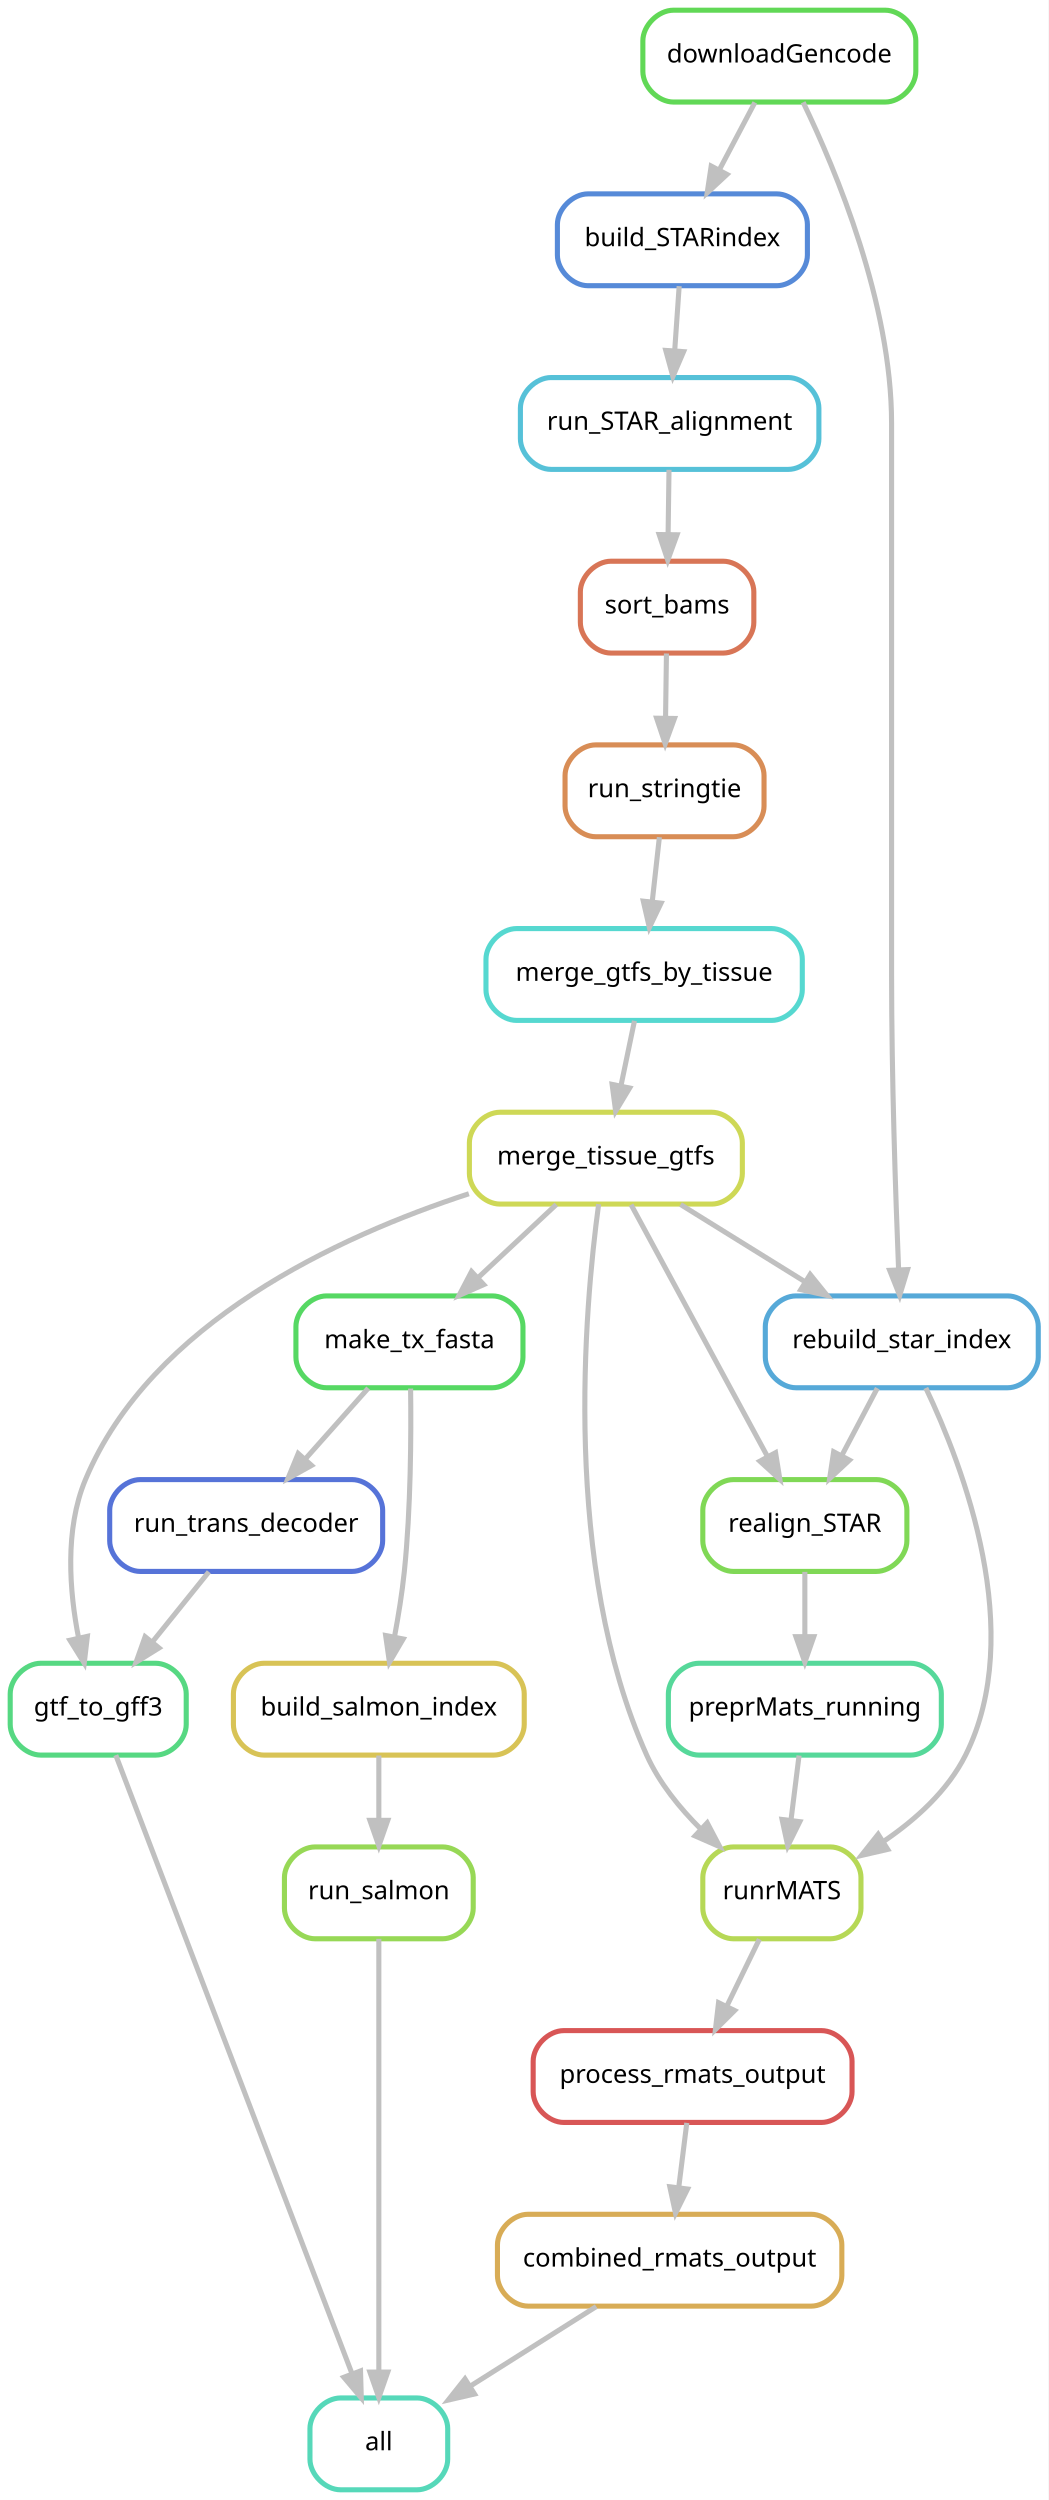
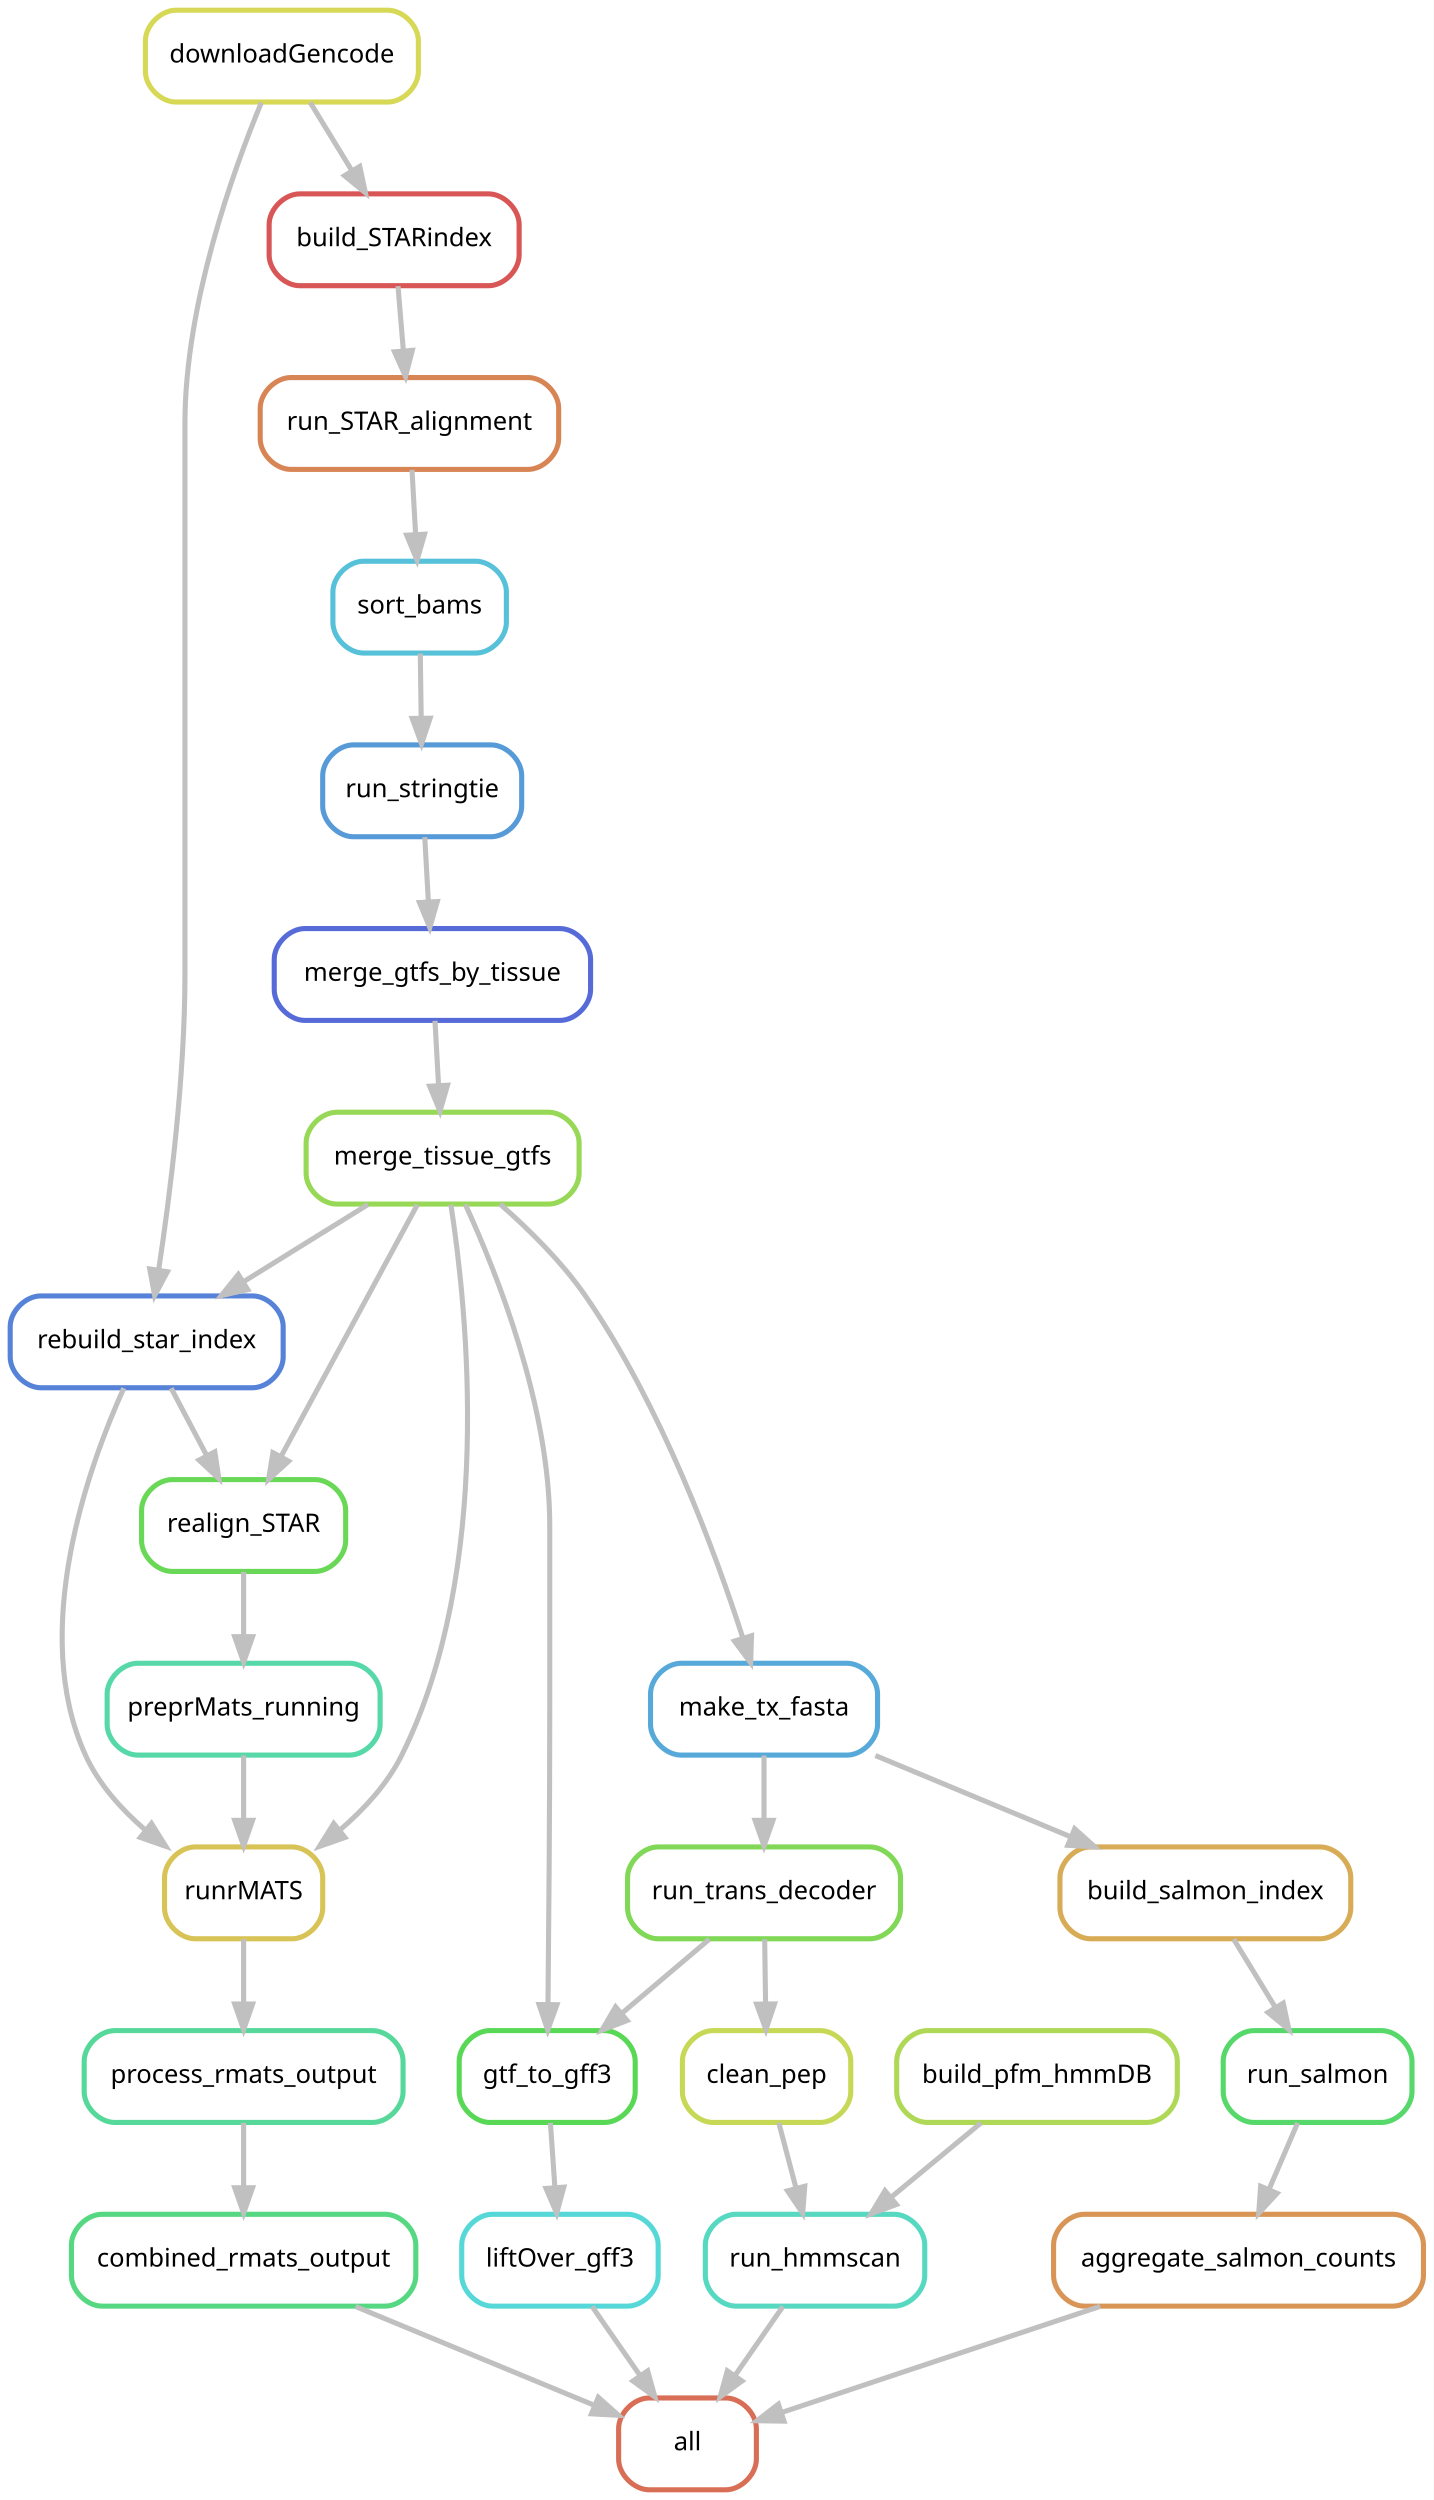
- <svg xmlns="http://www.w3.org/2000/svg" width="411pt" height="980pt" viewBox="0.00 0.00 411.00 980.00">
+ <svg xmlns="http://www.w3.org/2000/svg" width="562pt" height="980pt" viewBox="0.00 0.00 562.00 980.00">
  <g id="graph0" class="graph" transform="scale(1 1) rotate(0) translate(4 976)">
-     <polygon fill="#ffffff" stroke="transparent" points="-4,4 -4,-976 407,-976 407,4 -4,4" />
+     <polygon fill="#ffffff" stroke="transparent" points="-4,4 -4,-976 558,-976 558,4 -4,4" />
    <g id="node1" class="node">
-       <path fill="none" stroke="#56d8b9" stroke-width="2" d="M159.5,-36C159.5,-36 129.5,-36 129.5,-36 123.5,-36 117.5,-30 117.5,-24 117.5,-24 117.5,-12 117.5,-12 117.5,-6 123.5,0 129.5,0 129.5,0 159.5,0 159.5,0 165.5,0 171.5,-6 171.5,-12 171.5,-12 171.5,-24 171.5,-24 171.5,-30 165.5,-36 159.5,-36" />
-       <text text-anchor="middle" x="144.5" y="-15.5" font-family="sans" font-size="10.00" fill="#000000">all</text>
+       <path fill="none" stroke="#d86e56" stroke-width="2" d="M280.5,-36C280.5,-36 250.5,-36 250.5,-36 244.5,-36 238.5,-30 238.5,-24 238.5,-24 238.5,-12 238.5,-12 238.5,-6 244.5,0 250.5,0 250.5,0 280.5,0 280.5,0 286.5,0 292.5,-6 292.5,-12 292.5,-12 292.5,-24 292.5,-24 292.5,-30 286.5,-36 280.5,-36" />
+       <text text-anchor="middle" x="265.5" y="-15.5" font-family="sans" font-size="10.00" fill="#000000">all</text>
    </g>
    <g id="node2" class="node">
-       <path fill="none" stroke="#97d856" stroke-width="2" d="M169.5,-252C169.5,-252 119.5,-252 119.5,-252 113.5,-252 107.5,-246 107.5,-240 107.5,-240 107.5,-228 107.5,-228 107.5,-222 113.5,-216 119.5,-216 119.5,-216 169.5,-216 169.5,-216 175.5,-216 181.5,-222 181.5,-228 181.5,-228 181.5,-240 181.5,-240 181.5,-246 175.5,-252 169.5,-252" />
-       <text text-anchor="middle" x="144.5" y="-231.5" font-family="sans" font-size="10.00" fill="#000000">run_salmon</text>
+       <path fill="none" stroke="#d89556" stroke-width="2" d="M542,-108C542,-108 421,-108 421,-108 415,-108 409,-102 409,-96 409,-96 409,-84 409,-84 409,-78 415,-72 421,-72 421,-72 542,-72 542,-72 548,-72 554,-78 554,-84 554,-84 554,-96 554,-96 554,-102 548,-108 542,-108" />
+       <text text-anchor="middle" x="481.5" y="-87.5" font-family="sans" font-size="10.00" fill="#000000">aggregate_salmon_counts</text>
    </g>
    <g id="edge1" class="edge">
-       <path fill="none" stroke="#c0c0c0" stroke-width="2" d="M144.5,-215.956C144.5,-178.394 144.5,-91.554 144.5,-46.41" />
-       <polygon fill="#c0c0c0" stroke="#c0c0c0" stroke-width="2" points="148,-46.145 144.5,-36.145 141,-46.145 148,-46.145" />
+       <path fill="none" stroke="#c0c0c0" stroke-width="2" d="M427.273,-71.924C388.26,-58.92 336.679,-41.726 302.36,-30.287" />
+       <polygon fill="#c0c0c0" stroke="#c0c0c0" stroke-width="2" points="303.324,-26.919 292.73,-27.077 301.111,-33.56 303.324,-26.919" />
    </g>
    <g id="node3" class="node">
-       <path fill="none" stroke="#56d882" stroke-width="2" d="M57,-324C57,-324 12,-324 12,-324 6,-324 0,-318 0,-312 0,-312 0,-300 0,-300 0,-294 6,-288 12,-288 12,-288 57,-288 57,-288 63,-288 69,-294 69,-300 69,-300 69,-312 69,-312 69,-318 63,-324 57,-324" />
-       <text text-anchor="middle" x="34.5" y="-303.5" font-family="sans" font-size="10.00" fill="#000000">gtf_to_gff3</text>
+       <path fill="none" stroke="#56d8d8" stroke-width="2" d="M242,-108C242,-108 189,-108 189,-108 183,-108 177,-102 177,-96 177,-96 177,-84 177,-84 177,-78 183,-72 189,-72 189,-72 242,-72 242,-72 248,-72 254,-78 254,-84 254,-84 254,-96 254,-96 254,-102 248,-108 242,-108" />
+       <text text-anchor="middle" x="215.5" y="-87.5" font-family="sans" font-size="10.00" fill="#000000">liftOver_gff3</text>
+     </g>
+     <g id="edge4" class="edge">
+       <path fill="none" stroke="#c0c0c0" stroke-width="2" d="M228.117,-71.831C233.817,-63.623 240.666,-53.761 246.936,-44.732" />
+       <polygon fill="#c0c0c0" stroke="#c0c0c0" stroke-width="2" points="249.884,-46.623 252.713,-36.413 244.134,-42.631 249.884,-46.623" />
+     </g>
+     <g id="node4" class="node">
+       <path fill="none" stroke="#56d8c1" stroke-width="2" d="M346.5,-108C346.5,-108 284.5,-108 284.5,-108 278.5,-108 272.5,-102 272.5,-96 272.5,-96 272.5,-84 272.5,-84 272.5,-78 278.5,-72 284.5,-72 284.5,-72 346.5,-72 346.5,-72 352.5,-72 358.5,-78 358.5,-84 358.5,-84 358.5,-96 358.5,-96 358.5,-102 352.5,-108 346.5,-108" />
+       <text text-anchor="middle" x="315.5" y="-87.5" font-family="sans" font-size="10.00" fill="#000000">run_hmmscan</text>
+     </g>
+     <g id="edge3" class="edge">
+       <path fill="none" stroke="#c0c0c0" stroke-width="2" d="M302.883,-71.831C297.183,-63.623 290.334,-53.761 284.064,-44.732" />
+       <polygon fill="#c0c0c0" stroke="#c0c0c0" stroke-width="2" points="286.866,-42.631 278.287,-36.413 281.116,-46.623 286.866,-42.631" />
+     </g>
+     <g id="node5" class="node">
+       <path fill="none" stroke="#56d882" stroke-width="2" d="M147,-108C147,-108 36,-108 36,-108 30,-108 24,-102 24,-96 24,-96 24,-84 24,-84 24,-78 30,-72 36,-72 36,-72 147,-72 147,-72 153,-72 159,-78 159,-84 159,-84 159,-96 159,-96 159,-102 153,-108 147,-108" />
+       <text text-anchor="middle" x="91.5" y="-87.5" font-family="sans" font-size="10.00" fill="#000000">combined_rmats_output</text>
    </g>
    <g id="edge2" class="edge">
-       <path fill="none" stroke="#c0c0c0" stroke-width="2" d="M41.381,-287.984C60.017,-239.193 111.562,-104.238 133.923,-45.693" />
-       <polygon fill="#c0c0c0" stroke="#c0c0c0" stroke-width="2" points="137.323,-46.599 137.622,-36.009 130.784,-44.102 137.323,-46.599" />
-     </g>
-     <g id="node4" class="node">
-       <path fill="none" stroke="#d8ac56" stroke-width="2" d="M314,-108C314,-108 203,-108 203,-108 197,-108 191,-102 191,-96 191,-96 191,-84 191,-84 191,-78 197,-72 203,-72 203,-72 314,-72 314,-72 320,-72 326,-78 326,-84 326,-84 326,-96 326,-96 326,-102 320,-108 314,-108" />
-       <text text-anchor="middle" x="258.5" y="-87.5" font-family="sans" font-size="10.00" fill="#000000">combined_rmats_output</text>
-     </g>
-     <g id="edge3" class="edge">
-       <path fill="none" stroke="#c0c0c0" stroke-width="2" d="M229.733,-71.831C214.707,-62.341 196.178,-50.639 180.238,-40.572" />
-       <polygon fill="#c0c0c0" stroke="#c0c0c0" stroke-width="2" points="182.012,-37.552 171.688,-35.172 178.274,-43.471 182.012,-37.552" />
-     </g>
-     <g id="node5" class="node">
-       <path fill="none" stroke="#d8c356" stroke-width="2" d="M189.5,-324C189.5,-324 99.5,-324 99.5,-324 93.5,-324 87.5,-318 87.5,-312 87.5,-312 87.5,-300 87.5,-300 87.5,-294 93.5,-288 99.5,-288 99.5,-288 189.5,-288 189.5,-288 195.5,-288 201.5,-294 201.5,-300 201.5,-300 201.5,-312 201.5,-312 201.5,-318 195.5,-324 189.5,-324" />
-       <text text-anchor="middle" x="144.5" y="-303.5" font-family="sans" font-size="10.00" fill="#000000">build_salmon_index</text>
-     </g>
-     <g id="edge4" class="edge">
-       <path fill="none" stroke="#c0c0c0" stroke-width="2" d="M144.5,-287.831C144.5,-280.131 144.5,-270.974 144.5,-262.417" />
-       <polygon fill="#c0c0c0" stroke="#c0c0c0" stroke-width="2" points="148,-262.413 144.5,-252.413 141,-262.413 148,-262.413" />
+       <path fill="none" stroke="#c0c0c0" stroke-width="2" d="M135.407,-71.831C164.28,-59.884 201.622,-44.432 228.889,-33.15" />
+       <polygon fill="#c0c0c0" stroke="#c0c0c0" stroke-width="2" points="230.542,-36.253 238.444,-29.196 227.865,-29.785 230.542,-36.253" />
    </g>
    <g id="node6" class="node">
-       <path fill="none" stroke="#5673d8" stroke-width="2" d="M134,-396C134,-396 51,-396 51,-396 45,-396 39,-390 39,-384 39,-384 39,-372 39,-372 39,-366 45,-360 51,-360 51,-360 134,-360 134,-360 140,-360 146,-366 146,-372 146,-372 146,-384 146,-384 146,-390 140,-396 134,-396" />
-       <text text-anchor="middle" x="92.5" y="-375.5" font-family="sans" font-size="10.00" fill="#000000">run_trans_decoder</text>
+       <path fill="none" stroke="#56d86b" stroke-width="2" d="M537.5,-180C537.5,-180 487.5,-180 487.5,-180 481.5,-180 475.5,-174 475.5,-168 475.5,-168 475.5,-156 475.5,-156 475.5,-150 481.5,-144 487.5,-144 487.5,-144 537.5,-144 537.5,-144 543.5,-144 549.5,-150 549.5,-156 549.5,-156 549.5,-168 549.5,-168 549.5,-174 543.5,-180 537.5,-180" />
+       <text text-anchor="middle" x="512.5" y="-159.5" font-family="sans" font-size="10.00" fill="#000000">run_salmon</text>
+     </g>
+     <g id="edge5" class="edge">
+       <path fill="none" stroke="#c0c0c0" stroke-width="2" d="M504.677,-143.831C501.289,-135.962 497.246,-126.571 493.492,-117.853" />
+       <polygon fill="#c0c0c0" stroke="#c0c0c0" stroke-width="2" points="496.597,-116.214 489.428,-108.413 490.168,-118.982 496.597,-116.214" />
+     </g>
+     <g id="node7" class="node">
+       <path fill="none" stroke="#59d856" stroke-width="2" d="M233,-180C233,-180 188,-180 188,-180 182,-180 176,-174 176,-168 176,-168 176,-156 176,-156 176,-150 182,-144 188,-144 188,-144 233,-144 233,-144 239,-144 245,-150 245,-156 245,-156 245,-168 245,-168 245,-174 239,-180 233,-180" />
+       <text text-anchor="middle" x="210.5" y="-159.5" font-family="sans" font-size="10.00" fill="#000000">gtf_to_gff3</text>
    </g>
    <g id="edge6" class="edge">
-       <path fill="none" stroke="#c0c0c0" stroke-width="2" d="M77.864,-359.831C71.184,-351.539 63.143,-341.557 55.81,-332.453" />
-       <polygon fill="#c0c0c0" stroke="#c0c0c0" stroke-width="2" points="58.332,-330.005 49.333,-324.413 52.881,-334.397 58.332,-330.005" />
-     </g>
-     <g id="node7" class="node">
-       <path fill="none" stroke="#ced856" stroke-width="2" d="M275,-540C275,-540 192,-540 192,-540 186,-540 180,-534 180,-528 180,-528 180,-516 180,-516 180,-510 186,-504 192,-504 192,-504 275,-504 275,-504 281,-504 287,-510 287,-516 287,-516 287,-528 287,-528 287,-534 281,-540 275,-540" />
-       <text text-anchor="middle" x="233.5" y="-519.5" font-family="sans" font-size="10.00" fill="#000000">merge_tissue_gtfs</text>
-     </g>
-     <g id="edge5" class="edge">
-       <path fill="none" stroke="#c0c0c0" stroke-width="2" d="M179.796,-508.055C128.463,-491.303 55.2,-457.446 29.5,-396 21.284,-376.358 23.214,-352.173 26.825,-333.822" />
-       <polygon fill="#c0c0c0" stroke="#c0c0c0" stroke-width="2" points="30.247,-334.555 29.016,-324.032 23.416,-333.026 30.247,-334.555" />
+       <path fill="none" stroke="#c0c0c0" stroke-width="2" d="M211.762,-143.831C212.297,-136.131 212.932,-126.974 213.527,-118.417" />
+       <polygon fill="#c0c0c0" stroke="#c0c0c0" stroke-width="2" points="217.02,-118.632 214.221,-108.413 210.037,-118.147 217.02,-118.632" />
+     </g>
+     <g id="node8" class="node">
+       <path fill="none" stroke="#afd856" stroke-width="2" d="M445.5,-180C445.5,-180 359.5,-180 359.5,-180 353.5,-180 347.5,-174 347.5,-168 347.5,-168 347.5,-156 347.5,-156 347.5,-150 353.5,-144 359.5,-144 359.5,-144 445.5,-144 445.5,-144 451.5,-144 457.5,-150 457.5,-156 457.5,-156 457.5,-168 457.5,-168 457.5,-174 451.5,-180 445.5,-180" />
+       <text text-anchor="middle" x="402.5" y="-159.5" font-family="sans" font-size="10.00" fill="#000000">build_pfm_hmmDB</text>
+     </g>
+     <g id="edge7" class="edge">
+       <path fill="none" stroke="#c0c0c0" stroke-width="2" d="M380.546,-143.831C369.83,-134.963 356.781,-124.164 345.191,-114.572" />
+       <polygon fill="#c0c0c0" stroke="#c0c0c0" stroke-width="2" points="347.382,-111.842 337.447,-108.163 342.919,-117.235 347.382,-111.842" />
    </g>
    <g id="node9" class="node">
-       <path fill="none" stroke="#56d863" stroke-width="2" d="M189,-468C189,-468 124,-468 124,-468 118,-468 112,-462 112,-456 112,-456 112,-444 112,-444 112,-438 118,-432 124,-432 124,-432 189,-432 189,-432 195,-432 201,-438 201,-444 201,-444 201,-456 201,-456 201,-462 195,-468 189,-468" />
-       <text text-anchor="middle" x="156.5" y="-447.5" font-family="sans" font-size="10.00" fill="#000000">make_tx_fasta</text>
+       <path fill="none" stroke="#c6d856" stroke-width="2" d="M317.5,-180C317.5,-180 275.5,-180 275.5,-180 269.5,-180 263.5,-174 263.5,-168 263.5,-168 263.5,-156 263.5,-156 263.5,-150 269.5,-144 275.5,-144 275.5,-144 317.5,-144 317.5,-144 323.5,-144 329.5,-150 329.5,-156 329.5,-156 329.5,-168 329.5,-168 329.5,-174 323.5,-180 317.5,-180" />
+       <text text-anchor="middle" x="296.5" y="-159.5" font-family="sans" font-size="10.00" fill="#000000">clean_pep</text>
+     </g>
+     <g id="edge8" class="edge">
+       <path fill="none" stroke="#c0c0c0" stroke-width="2" d="M301.295,-143.831C303.349,-136.046 305.796,-126.773 308.076,-118.135" />
+       <polygon fill="#c0c0c0" stroke="#c0c0c0" stroke-width="2" points="311.474,-118.975 310.641,-108.413 304.705,-117.189 311.474,-118.975" />
+     </g>
+     <g id="node10" class="node">
+       <path fill="none" stroke="#56d89a" stroke-width="2" d="M142,-180C142,-180 41,-180 41,-180 35,-180 29,-174 29,-168 29,-168 29,-156 29,-156 29,-150 35,-144 41,-144 41,-144 142,-144 142,-144 148,-144 154,-150 154,-156 154,-156 154,-168 154,-168 154,-174 148,-180 142,-180" />
+       <text text-anchor="middle" x="91.5" y="-159.5" font-family="sans" font-size="10.00" fill="#000000">process_rmats_output</text>
+     </g>
+     <g id="edge9" class="edge">
+       <path fill="none" stroke="#c0c0c0" stroke-width="2" d="M91.5,-143.831C91.5,-136.131 91.5,-126.974 91.5,-118.417" />
+       <polygon fill="#c0c0c0" stroke="#c0c0c0" stroke-width="2" points="95,-118.413 91.5,-108.413 88,-118.413 95,-118.413" />
+     </g>
+     <g id="node11" class="node">
+       <path fill="none" stroke="#d8ac56" stroke-width="2" d="M513.5,-252C513.5,-252 423.5,-252 423.5,-252 417.5,-252 411.5,-246 411.5,-240 411.5,-240 411.5,-228 411.5,-228 411.5,-222 417.5,-216 423.5,-216 423.5,-216 513.5,-216 513.5,-216 519.5,-216 525.5,-222 525.5,-228 525.5,-228 525.5,-240 525.5,-240 525.5,-246 519.5,-252 513.5,-252" />
+       <text text-anchor="middle" x="468.5" y="-231.5" font-family="sans" font-size="10.00" fill="#000000">build_salmon_index</text>
+     </g>
+     <g id="edge10" class="edge">
+       <path fill="none" stroke="#c0c0c0" stroke-width="2" d="M479.603,-215.831C484.567,-207.708 490.522,-197.964 495.993,-189.012" />
+       <polygon fill="#c0c0c0" stroke="#c0c0c0" stroke-width="2" points="499.019,-190.771 501.247,-180.413 493.046,-187.121 499.019,-190.771" />
+     </g>
+     <g id="node12" class="node">
+       <path fill="none" stroke="#80d856" stroke-width="2" d="M337,-252C337,-252 254,-252 254,-252 248,-252 242,-246 242,-240 242,-240 242,-228 242,-228 242,-222 248,-216 254,-216 254,-216 337,-216 337,-216 343,-216 349,-222 349,-228 349,-228 349,-240 349,-240 349,-246 343,-252 337,-252" />
+       <text text-anchor="middle" x="295.5" y="-231.5" font-family="sans" font-size="10.00" fill="#000000">run_trans_decoder</text>
    </g>
    <g id="edge12" class="edge">
-       <path fill="none" stroke="#c0c0c0" stroke-width="2" d="M214.07,-503.831C204.768,-495.134 193.48,-484.578 183.371,-475.127" />
-       <polygon fill="#c0c0c0" stroke="#c0c0c0" stroke-width="2" points="185.619,-472.436 175.924,-468.163 180.838,-477.549 185.619,-472.436" />
-     </g>
-     <g id="node11" class="node">
-       <path fill="none" stroke="#b6d856" stroke-width="2" d="M321.5,-252C321.5,-252 283.5,-252 283.5,-252 277.5,-252 271.5,-246 271.5,-240 271.5,-240 271.5,-228 271.5,-228 271.5,-222 277.5,-216 283.5,-216 283.5,-216 321.5,-216 321.5,-216 327.5,-216 333.5,-222 333.5,-228 333.5,-228 333.5,-240 333.5,-240 333.5,-246 327.5,-252 321.5,-252" />
-       <text text-anchor="middle" x="302.5" y="-231.5" font-family="sans" font-size="10.00" fill="#000000">runrMATS</text>
+       <path fill="none" stroke="#c0c0c0" stroke-width="2" d="M274.051,-215.831C263.682,-207.048 251.077,-196.371 239.835,-186.849" />
+       <polygon fill="#c0c0c0" stroke="#c0c0c0" stroke-width="2" points="241.835,-183.956 231.942,-180.163 237.31,-189.297 241.835,-183.956" />
+     </g>
+     <g id="edge13" class="edge">
+       <path fill="none" stroke="#c0c0c0" stroke-width="2" d="M295.752,-215.831C295.859,-208.131 295.986,-198.974 296.105,-190.417" />
+       <polygon fill="#c0c0c0" stroke="#c0c0c0" stroke-width="2" points="299.605,-190.461 296.244,-180.413 292.606,-190.364 299.605,-190.461" />
+     </g>
+     <g id="node13" class="node">
+       <path fill="none" stroke="#97d856" stroke-width="2" d="M211,-540C211,-540 128,-540 128,-540 122,-540 116,-534 116,-528 116,-528 116,-516 116,-516 116,-510 122,-504 128,-504 128,-504 211,-504 211,-504 217,-504 223,-510 223,-516 223,-516 223,-528 223,-528 223,-534 217,-540 211,-540" />
+       <text text-anchor="middle" x="169.5" y="-519.5" font-family="sans" font-size="10.00" fill="#000000">merge_tissue_gtfs</text>
+     </g>
+     <g id="edge11" class="edge">
+       <path fill="none" stroke="#c0c0c0" stroke-width="2" d="M178.407,-503.855C190.736,-477.023 211.5,-424.875 211.5,-378 211.5,-378 211.5,-378 211.5,-306 211.5,-265.875 211.107,-219.462 210.814,-190.417" />
+       <polygon fill="#c0c0c0" stroke="#c0c0c0" stroke-width="2" points="214.311,-190.148 210.707,-180.185 207.311,-190.221 214.311,-190.148" />
+     </g>
+     <g id="node14" class="node">
+       <path fill="none" stroke="#d8c356" stroke-width="2" d="M110.5,-252C110.5,-252 72.5,-252 72.5,-252 66.5,-252 60.5,-246 60.5,-240 60.5,-240 60.5,-228 60.5,-228 60.5,-222 66.5,-216 72.5,-216 72.5,-216 110.5,-216 110.5,-216 116.5,-216 122.5,-222 122.5,-228 122.5,-228 122.5,-240 122.5,-240 122.5,-246 116.5,-252 110.5,-252" />
+       <text text-anchor="middle" x="91.5" y="-231.5" font-family="sans" font-size="10.00" fill="#000000">runrMATS</text>
+     </g>
+     <g id="edge20" class="edge">
+       <path fill="none" stroke="#c0c0c0" stroke-width="2" d="M172.742,-503.776C179.124,-462.728 189.747,-360.929 153.5,-288 147.891,-276.716 138.778,-266.792 129.244,-258.633" />
+       <polygon fill="#c0c0c0" stroke="#c0c0c0" stroke-width="2" points="131.2,-255.716 121.204,-252.203 126.828,-261.183 131.2,-255.716" />
+     </g>
+     <g id="node15" class="node">
+       <path fill="none" stroke="#56a9d8" stroke-width="2" d="M328,-324C328,-324 263,-324 263,-324 257,-324 251,-318 251,-312 251,-312 251,-300 251,-300 251,-294 257,-288 263,-288 263,-288 328,-288 328,-288 334,-288 340,-294 340,-300 340,-300 340,-312 340,-312 340,-318 334,-324 328,-324" />
+       <text text-anchor="middle" x="295.5" y="-303.5" font-family="sans" font-size="10.00" fill="#000000">make_tx_fasta</text>
+     </g>
+     <g id="edge21" class="edge">
+       <path fill="none" stroke="#c0c0c0" stroke-width="2" d="M192.032,-503.996C203.176,-494.233 216.195,-481.435 225.5,-468 255.22,-425.087 276.386,-367.539 287.22,-333.844" />
+       <polygon fill="#c0c0c0" stroke="#c0c0c0" stroke-width="2" points="290.593,-334.784 290.249,-324.195 283.914,-332.688 290.593,-334.784" />
+     </g>
+     <g id="node18" class="node">
+       <path fill="none" stroke="#5682d8" stroke-width="2" d="M95,-468C95,-468 12,-468 12,-468 6,-468 0,-462 0,-456 0,-456 0,-444 0,-444 0,-438 6,-432 12,-432 12,-432 95,-432 95,-432 101,-432 107,-438 107,-444 107,-444 107,-456 107,-456 107,-462 101,-468 95,-468" />
+       <text text-anchor="middle" x="53.5" y="-447.5" font-family="sans" font-size="10.00" fill="#000000">rebuild_star_index</text>
+     </g>
+     <g id="edge24" class="edge">
+       <path fill="none" stroke="#c0c0c0" stroke-width="2" d="M140.228,-503.831C125.391,-494.622 107.198,-483.33 91.314,-473.471" />
+       <polygon fill="#c0c0c0" stroke="#c0c0c0" stroke-width="2" points="93.105,-470.463 82.762,-468.163 89.413,-476.41 93.105,-470.463" />
+     </g>
+     <g id="node20" class="node">
+       <path fill="none" stroke="#68d856" stroke-width="2" d="M119.5,-396C119.5,-396 63.5,-396 63.5,-396 57.5,-396 51.5,-390 51.5,-384 51.5,-384 51.5,-372 51.5,-372 51.5,-366 57.5,-360 63.5,-360 63.5,-360 119.5,-360 119.5,-360 125.5,-360 131.5,-366 131.5,-372 131.5,-372 131.5,-384 131.5,-384 131.5,-390 125.5,-396 119.5,-396" />
+       <text text-anchor="middle" x="91.5" y="-375.5" font-family="sans" font-size="10.00" fill="#000000">realign_STAR</text>
+     </g>
+     <g id="edge28" class="edge">
+       <path fill="none" stroke="#c0c0c0" stroke-width="2" d="M159.621,-503.762C146.141,-478.876 121.878,-434.082 106.242,-405.216" />
+       <polygon fill="#c0c0c0" stroke="#c0c0c0" stroke-width="2" points="109.139,-403.216 101.299,-396.09 102.984,-406.55 109.139,-403.216" />
    </g>
    <g id="edge14" class="edge">
-       <path fill="none" stroke="#c0c0c0" stroke-width="2" d="M230.672,-503.972C225.136,-463.324 216.131,-362.29 249.5,-288 254.37,-277.156 262.42,-267.232 270.793,-258.931" />
-       <polygon fill="#c0c0c0" stroke="#c0c0c0" stroke-width="2" points="273.226,-261.447 278.162,-252.072 268.457,-256.323 273.226,-261.447" />
-     </g>
-     <g id="node13" class="node">
-       <path fill="none" stroke="#56a9d8" stroke-width="2" d="M391,-468C391,-468 308,-468 308,-468 302,-468 296,-462 296,-456 296,-456 296,-444 296,-444 296,-438 302,-432 308,-432 308,-432 391,-432 391,-432 397,-432 403,-438 403,-444 403,-444 403,-456 403,-456 403,-462 397,-468 391,-468" />
-       <text text-anchor="middle" x="349.5" y="-447.5" font-family="sans" font-size="10.00" fill="#000000">rebuild_star_index</text>
+       <path fill="none" stroke="#c0c0c0" stroke-width="2" d="M91.5,-215.831C91.5,-208.131 91.5,-198.974 91.5,-190.417" />
+       <polygon fill="#c0c0c0" stroke="#c0c0c0" stroke-width="2" points="95,-190.413 91.5,-180.413 88,-190.413 95,-190.413" />
+     </g>
+     <g id="edge15" class="edge">
+       <path fill="none" stroke="#c0c0c0" stroke-width="2" d="M339.155,-287.831C362.396,-278.159 391.157,-266.189 415.652,-255.994" />
+       <polygon fill="#c0c0c0" stroke="#c0c0c0" stroke-width="2" points="417.271,-259.112 425.159,-252.038 414.582,-252.649 417.271,-259.112" />
+     </g>
+     <g id="edge16" class="edge">
+       <path fill="none" stroke="#c0c0c0" stroke-width="2" d="M295.5,-287.831C295.5,-280.131 295.5,-270.974 295.5,-262.417" />
+       <polygon fill="#c0c0c0" stroke="#c0c0c0" stroke-width="2" points="299,-262.413 295.5,-252.413 292,-262.413 299,-262.413" />
+     </g>
+     <g id="node16" class="node">
+       <path fill="none" stroke="#566bd8" stroke-width="2" d="M215.5,-612C215.5,-612 115.5,-612 115.5,-612 109.5,-612 103.5,-606 103.5,-600 103.5,-600 103.5,-588 103.5,-588 103.5,-582 109.5,-576 115.5,-576 115.5,-576 215.5,-576 215.5,-576 221.5,-576 227.5,-582 227.5,-588 227.5,-588 227.5,-600 227.5,-600 227.5,-606 221.5,-612 215.5,-612" />
+       <text text-anchor="middle" x="165.5" y="-591.5" font-family="sans" font-size="10.00" fill="#000000">merge_gtfs_by_tissue</text>
+     </g>
+     <g id="edge17" class="edge">
+       <path fill="none" stroke="#c0c0c0" stroke-width="2" d="M166.509,-575.831C166.937,-568.131 167.446,-558.974 167.921,-550.417" />
+       <polygon fill="#c0c0c0" stroke="#c0c0c0" stroke-width="2" points="171.417,-550.592 168.477,-540.413 164.428,-550.204 171.417,-550.592" />
+     </g>
+     <g id="node17" class="node">
+       <path fill="none" stroke="#56d8a9" stroke-width="2" d="M133,-324C133,-324 50,-324 50,-324 44,-324 38,-318 38,-312 38,-312 38,-300 38,-300 38,-294 44,-288 50,-288 50,-288 133,-288 133,-288 139,-288 145,-294 145,-300 145,-300 145,-312 145,-312 145,-318 139,-324 133,-324" />
+       <text text-anchor="middle" x="91.5" y="-303.5" font-family="sans" font-size="10.00" fill="#000000">preprMats_running</text>
+     </g>
+     <g id="edge19" class="edge">
+       <path fill="none" stroke="#c0c0c0" stroke-width="2" d="M91.5,-287.831C91.5,-280.131 91.5,-270.974 91.5,-262.417" />
+       <polygon fill="#c0c0c0" stroke="#c0c0c0" stroke-width="2" points="95,-262.413 91.5,-252.413 88,-262.413 95,-262.413" />
    </g>
    <g id="edge18" class="edge">
-       <path fill="none" stroke="#c0c0c0" stroke-width="2" d="M262.772,-503.831C277.609,-494.622 295.801,-483.33 311.686,-473.471" />
-       <polygon fill="#c0c0c0" stroke="#c0c0c0" stroke-width="2" points="313.587,-476.41 320.238,-468.163 309.896,-470.463 313.587,-476.41" />
-     </g>
-     <g id="node17" class="node">
-       <path fill="none" stroke="#80d856" stroke-width="2" d="M339.5,-396C339.5,-396 283.5,-396 283.5,-396 277.5,-396 271.5,-390 271.5,-384 271.5,-384 271.5,-372 271.5,-372 271.5,-366 277.5,-360 283.5,-360 283.5,-360 339.5,-360 339.5,-360 345.5,-360 351.5,-366 351.5,-372 351.5,-372 351.5,-384 351.5,-384 351.5,-390 345.5,-396 339.5,-396" />
-       <text text-anchor="middle" x="311.5" y="-375.5" font-family="sans" font-size="10.00" fill="#000000">realign_STAR</text>
+       <path fill="none" stroke="#c0c0c0" stroke-width="2" d="M44.521,-431.832C30.556,-400.87 7.416,-336.521 29.5,-288 34.674,-276.632 43.554,-266.727 53.003,-258.612" />
+       <polygon fill="#c0c0c0" stroke="#c0c0c0" stroke-width="2" points="55.373,-261.199 61.004,-252.224 51.005,-255.728 55.373,-261.199" />
+     </g>
+     <g id="edge27" class="edge">
+       <path fill="none" stroke="#c0c0c0" stroke-width="2" d="M63.089,-431.831C67.332,-423.793 72.412,-414.167 77.096,-405.292" />
+       <polygon fill="#c0c0c0" stroke="#c0c0c0" stroke-width="2" points="80.21,-406.891 81.782,-396.413 74.019,-403.623 80.21,-406.891" />
+     </g>
+     <g id="node19" class="node">
+       <path fill="none" stroke="#569ad8" stroke-width="2" d="M188.5,-684C188.5,-684 134.5,-684 134.5,-684 128.5,-684 122.5,-678 122.5,-672 122.5,-672 122.5,-660 122.5,-660 122.5,-654 128.5,-648 134.5,-648 134.5,-648 188.5,-648 188.5,-648 194.5,-648 200.5,-654 200.5,-660 200.5,-660 200.5,-672 200.5,-672 200.5,-678 194.5,-684 188.5,-684" />
+       <text text-anchor="middle" x="161.5" y="-663.5" font-family="sans" font-size="10.00" fill="#000000">run_stringtie</text>
    </g>
    <g id="edge22" class="edge">
-       <path fill="none" stroke="#c0c0c0" stroke-width="2" d="M243.379,-503.762C256.859,-478.876 281.122,-434.082 296.758,-405.216" />
-       <polygon fill="#c0c0c0" stroke="#c0c0c0" stroke-width="2" points="300.016,-406.55 301.702,-396.09 293.861,-403.216 300.016,-406.55" />
-     </g>
-     <g id="node8" class="node">
-       <path fill="none" stroke="#d85656" stroke-width="2" d="M318,-180C318,-180 217,-180 217,-180 211,-180 205,-174 205,-168 205,-168 205,-156 205,-156 205,-150 211,-144 217,-144 217,-144 318,-144 318,-144 324,-144 330,-150 330,-156 330,-156 330,-168 330,-168 330,-174 324,-180 318,-180" />
-       <text text-anchor="middle" x="267.5" y="-159.5" font-family="sans" font-size="10.00" fill="#000000">process_rmats_output</text>
-     </g>
-     <g id="edge7" class="edge">
-       <path fill="none" stroke="#c0c0c0" stroke-width="2" d="M265.229,-143.831C264.266,-136.131 263.122,-126.974 262.052,-118.417" />
-       <polygon fill="#c0c0c0" stroke="#c0c0c0" stroke-width="2" points="265.515,-117.902 260.802,-108.413 258.569,-118.77 265.515,-117.902" />
-     </g>
-     <g id="edge8" class="edge">
-       <path fill="none" stroke="#c0c0c0" stroke-width="2" d="M156.953,-431.675C157.202,-413.451 157.047,-384.719 154.5,-360 153.634,-351.598 152.17,-342.544 150.625,-334.295" />
-       <polygon fill="#c0c0c0" stroke="#c0c0c0" stroke-width="2" points="154.04,-333.518 148.665,-324.388 147.173,-334.877 154.04,-333.518" />
-     </g>
-     <g id="edge9" class="edge">
-       <path fill="none" stroke="#c0c0c0" stroke-width="2" d="M140.35,-431.831C132.828,-423.369 123.743,-413.149 115.52,-403.897" />
-       <polygon fill="#c0c0c0" stroke="#c0c0c0" stroke-width="2" points="118.127,-401.562 108.867,-396.413 112.895,-406.213 118.127,-401.562" />
-     </g>
-     <g id="node10" class="node">
-       <path fill="none" stroke="#56d8d0" stroke-width="2" d="M298.5,-612C298.5,-612 198.5,-612 198.5,-612 192.5,-612 186.5,-606 186.5,-600 186.5,-600 186.5,-588 186.5,-588 186.5,-582 192.5,-576 198.5,-576 198.5,-576 298.5,-576 298.5,-576 304.5,-576 310.5,-582 310.5,-588 310.5,-588 310.5,-600 310.5,-600 310.5,-606 304.5,-612 298.5,-612" />
-       <text text-anchor="middle" x="248.5" y="-591.5" font-family="sans" font-size="10.00" fill="#000000">merge_gtfs_by_tissue</text>
-     </g>
-     <g id="edge10" class="edge">
-       <path fill="none" stroke="#c0c0c0" stroke-width="2" d="M244.715,-575.831C243.111,-568.131 241.203,-558.974 239.42,-550.417" />
-       <polygon fill="#c0c0c0" stroke="#c0c0c0" stroke-width="2" points="242.802,-549.489 237.336,-540.413 235.949,-550.917 242.802,-549.489" />
-     </g>
-     <g id="edge11" class="edge">
-       <path fill="none" stroke="#c0c0c0" stroke-width="2" d="M293.668,-215.831C289.801,-207.877 285.179,-198.369 280.903,-189.572" />
-       <polygon fill="#c0c0c0" stroke="#c0c0c0" stroke-width="2" points="283.971,-187.877 276.451,-180.413 277.675,-190.937 283.971,-187.877" />
-     </g>
-     <g id="node12" class="node">
-       <path fill="none" stroke="#d88d56" stroke-width="2" d="M283.5,-684C283.5,-684 229.5,-684 229.5,-684 223.5,-684 217.5,-678 217.5,-672 217.5,-672 217.5,-660 217.5,-660 217.5,-654 223.5,-648 229.5,-648 229.5,-648 283.5,-648 283.5,-648 289.5,-648 295.5,-654 295.5,-660 295.5,-660 295.5,-672 295.5,-672 295.5,-678 289.5,-684 283.5,-684" />
-       <text text-anchor="middle" x="256.5" y="-663.5" font-family="sans" font-size="10.00" fill="#000000">run_stringtie</text>
-     </g>
-     <g id="edge13" class="edge">
-       <path fill="none" stroke="#c0c0c0" stroke-width="2" d="M254.481,-647.831C253.626,-640.131 252.608,-630.974 251.657,-622.417" />
-       <polygon fill="#c0c0c0" stroke="#c0c0c0" stroke-width="2" points="255.129,-621.966 250.546,-612.413 248.172,-622.739 255.129,-621.966" />
-     </g>
-     <g id="edge15" class="edge">
-       <path fill="none" stroke="#c0c0c0" stroke-width="2" d="M358.919,-431.911C373.728,-400.789 398.426,-335.853 374.5,-288 367.517,-274.033 355.013,-262.742 342.363,-254.165" />
-       <polygon fill="#c0c0c0" stroke="#c0c0c0" stroke-width="2" points="343.973,-251.042 333.649,-248.662 340.235,-256.961 343.973,-251.042" />
+       <path fill="none" stroke="#c0c0c0" stroke-width="2" d="M162.509,-647.831C162.937,-640.131 163.446,-630.974 163.921,-622.417" />
+       <polygon fill="#c0c0c0" stroke="#c0c0c0" stroke-width="2" points="167.417,-622.592 164.477,-612.413 160.428,-622.204 167.417,-622.592" />
    </g>
    <g id="edge23" class="edge">
-       <path fill="none" stroke="#c0c0c0" stroke-width="2" d="M339.911,-431.831C335.668,-423.793 330.588,-414.167 325.904,-405.292" />
-       <polygon fill="#c0c0c0" stroke="#c0c0c0" stroke-width="2" points="328.981,-403.623 321.218,-396.413 322.79,-406.891 328.981,-403.623" />
-     </g>
-     <g id="node14" class="node">
-       <path fill="none" stroke="#56d89a" stroke-width="2" d="M353,-324C353,-324 270,-324 270,-324 264,-324 258,-318 258,-312 258,-312 258,-300 258,-300 258,-294 264,-288 270,-288 270,-288 353,-288 353,-288 359,-288 365,-294 365,-300 365,-300 365,-312 365,-312 365,-318 359,-324 353,-324" />
-       <text text-anchor="middle" x="311.5" y="-303.5" font-family="sans" font-size="10.00" fill="#000000">preprMats_running</text>
-     </g>
-     <g id="edge16" class="edge">
-       <path fill="none" stroke="#c0c0c0" stroke-width="2" d="M309.229,-287.831C308.266,-280.131 307.122,-270.974 306.052,-262.417" />
-       <polygon fill="#c0c0c0" stroke="#c0c0c0" stroke-width="2" points="309.515,-261.902 304.802,-252.413 302.569,-262.77 309.515,-261.902" />
-     </g>
-     <g id="node15" class="node">
-       <path fill="none" stroke="#d87556" stroke-width="2" d="M279.5,-756C279.5,-756 235.5,-756 235.5,-756 229.5,-756 223.5,-750 223.5,-744 223.5,-744 223.5,-732 223.5,-732 223.5,-726 229.5,-720 235.5,-720 235.5,-720 279.5,-720 279.5,-720 285.5,-720 291.5,-726 291.5,-732 291.5,-732 291.5,-744 291.5,-744 291.5,-750 285.5,-756 279.5,-756" />
-       <text text-anchor="middle" x="257.5" y="-735.5" font-family="sans" font-size="10.00" fill="#000000">sort_bams</text>
-     </g>
-     <g id="edge17" class="edge">
-       <path fill="none" stroke="#c0c0c0" stroke-width="2" d="M257.248,-719.831C257.141,-712.131 257.014,-702.974 256.895,-694.417" />
-       <polygon fill="#c0c0c0" stroke="#c0c0c0" stroke-width="2" points="260.394,-694.364 256.756,-684.413 253.395,-694.461 260.394,-694.364" />
-     </g>
-     <g id="node16" class="node">
-       <path fill="none" stroke="#61d856" stroke-width="2" d="M343,-972C343,-972 260,-972 260,-972 254,-972 248,-966 248,-960 248,-960 248,-948 248,-948 248,-942 254,-936 260,-936 260,-936 343,-936 343,-936 349,-936 355,-942 355,-948 355,-948 355,-960 355,-960 355,-966 349,-972 343,-972" />
-       <text text-anchor="middle" x="301.5" y="-951.5" font-family="sans" font-size="10.00" fill="#000000">downloadGencode</text>
-     </g>
-     <g id="edge19" class="edge">
-       <path fill="none" stroke="#c0c0c0" stroke-width="2" d="M310.831,-935.903C323.747,-909.13 345.5,-857.054 345.5,-810 345.5,-810 345.5,-810 345.5,-594 345.5,-553.861 347.072,-507.452 348.245,-478.411" />
-       <polygon fill="#c0c0c0" stroke="#c0c0c0" stroke-width="2" points="351.752,-478.318 348.671,-468.181 344.758,-478.027 351.752,-478.318" />
-     </g>
-     <g id="node19" class="node">
-       <path fill="none" stroke="#568ad8" stroke-width="2" d="M300.5,-900C300.5,-900 226.5,-900 226.5,-900 220.5,-900 214.5,-894 214.5,-888 214.5,-888 214.5,-876 214.5,-876 214.5,-870 220.5,-864 226.5,-864 226.5,-864 300.5,-864 300.5,-864 306.5,-864 312.5,-870 312.5,-876 312.5,-876 312.5,-888 312.5,-888 312.5,-894 306.5,-900 300.5,-900" />
-       <text text-anchor="middle" x="263.5" y="-879.5" font-family="sans" font-size="10.00" fill="#000000">build_STARindex</text>
+       <path fill="none" stroke="#c0c0c0" stroke-width="2" d="M91.5,-359.831C91.5,-352.131 91.5,-342.974 91.5,-334.417" />
+       <polygon fill="#c0c0c0" stroke="#c0c0c0" stroke-width="2" points="95,-334.413 91.5,-324.413 88,-334.413 95,-334.413" />
+     </g>
+     <g id="node21" class="node">
+       <path fill="none" stroke="#d6d856" stroke-width="2" d="M148,-972C148,-972 65,-972 65,-972 59,-972 53,-966 53,-960 53,-960 53,-948 53,-948 53,-942 59,-936 65,-936 65,-936 148,-936 148,-936 154,-936 160,-942 160,-948 160,-948 160,-960 160,-960 160,-966 154,-972 148,-972" />
+       <text text-anchor="middle" x="106.5" y="-951.5" font-family="sans" font-size="10.00" fill="#000000">downloadGencode</text>
    </g>
    <g id="edge25" class="edge">
-       <path fill="none" stroke="#c0c0c0" stroke-width="2" d="M291.911,-935.831C287.668,-927.793 282.588,-918.167 277.904,-909.292" />
-       <polygon fill="#c0c0c0" stroke="#c0c0c0" stroke-width="2" points="280.981,-907.624 273.218,-900.413 274.79,-910.891 280.981,-907.624" />
-     </g>
-     <g id="edge20" class="edge">
-       <path fill="none" stroke="#c0c0c0" stroke-width="2" d="M311.5,-359.831C311.5,-352.131 311.5,-342.974 311.5,-334.417" />
-       <polygon fill="#c0c0c0" stroke="#c0c0c0" stroke-width="2" points="315,-334.413 311.5,-324.413 308,-334.413 315,-334.413" />
-     </g>
-     <g id="node18" class="node">
-       <path fill="none" stroke="#56c1d8" stroke-width="2" d="M305,-828C305,-828 212,-828 212,-828 206,-828 200,-822 200,-816 200,-816 200,-804 200,-804 200,-798 206,-792 212,-792 212,-792 305,-792 305,-792 311,-792 317,-798 317,-804 317,-804 317,-816 317,-816 317,-822 311,-828 305,-828" />
-       <text text-anchor="middle" x="258.5" y="-807.5" font-family="sans" font-size="10.00" fill="#000000">run_STAR_alignment</text>
-     </g>
-     <g id="edge21" class="edge">
-       <path fill="none" stroke="#c0c0c0" stroke-width="2" d="M258.248,-791.831C258.141,-784.131 258.014,-774.974 257.895,-766.417" />
-       <polygon fill="#c0c0c0" stroke="#c0c0c0" stroke-width="2" points="261.394,-766.364 257.756,-756.413 254.395,-766.461 261.394,-766.364" />
-     </g>
-     <g id="edge24" class="edge">
-       <path fill="none" stroke="#c0c0c0" stroke-width="2" d="M262.238,-863.831C261.704,-856.131 261.068,-846.974 260.473,-838.417" />
-       <polygon fill="#c0c0c0" stroke="#c0c0c0" stroke-width="2" points="263.963,-838.147 259.779,-828.413 256.98,-838.632 263.963,-838.147" />
+       <path fill="none" stroke="#c0c0c0" stroke-width="2" d="M98.441,-935.767C87.287,-908.825 68.5,-856.54 68.5,-810 68.5,-810 68.5,-810 68.5,-594 68.5,-553.659 62.604,-507.301 58.205,-478.327" />
+       <polygon fill="#c0c0c0" stroke="#c0c0c0" stroke-width="2" points="61.612,-477.461 56.608,-468.122 54.697,-478.543 61.612,-477.461" />
+     </g>
+     <g id="node24" class="node">
+       <path fill="none" stroke="#d85656" stroke-width="2" d="M187.5,-900C187.5,-900 113.5,-900 113.5,-900 107.5,-900 101.5,-894 101.5,-888 101.5,-888 101.5,-876 101.5,-876 101.5,-870 107.5,-864 113.5,-864 113.5,-864 187.5,-864 187.5,-864 193.5,-864 199.5,-870 199.5,-876 199.5,-876 199.5,-888 199.5,-888 199.5,-894 193.5,-900 187.5,-900" />
+       <text text-anchor="middle" x="150.5" y="-879.5" font-family="sans" font-size="10.00" fill="#000000">build_STARindex</text>
+     </g>
+     <g id="edge31" class="edge">
+       <path fill="none" stroke="#c0c0c0" stroke-width="2" d="M117.603,-935.831C122.567,-927.708 128.522,-917.964 133.993,-909.012" />
+       <polygon fill="#c0c0c0" stroke="#c0c0c0" stroke-width="2" points="137.019,-910.771 139.247,-900.413 131.046,-907.121 137.019,-910.771" />
+     </g>
+     <g id="node22" class="node">
+       <path fill="none" stroke="#56c1d8" stroke-width="2" d="M182.5,-756C182.5,-756 138.5,-756 138.5,-756 132.5,-756 126.5,-750 126.5,-744 126.5,-744 126.5,-732 126.5,-732 126.5,-726 132.5,-720 138.5,-720 138.5,-720 182.5,-720 182.5,-720 188.5,-720 194.5,-726 194.5,-732 194.5,-732 194.5,-744 194.5,-744 194.5,-750 188.5,-756 182.5,-756" />
+       <text text-anchor="middle" x="160.5" y="-735.5" font-family="sans" font-size="10.00" fill="#000000">sort_bams</text>
+     </g>
+     <g id="edge26" class="edge">
+       <path fill="none" stroke="#c0c0c0" stroke-width="2" d="M160.752,-719.831C160.859,-712.131 160.987,-702.974 161.105,-694.417" />
+       <polygon fill="#c0c0c0" stroke="#c0c0c0" stroke-width="2" points="164.605,-694.461 161.244,-684.413 157.606,-694.364 164.605,-694.461" />
+     </g>
+     <g id="node23" class="node">
+       <path fill="none" stroke="#d88556" stroke-width="2" d="M203,-828C203,-828 110,-828 110,-828 104,-828 98,-822 98,-816 98,-816 98,-804 98,-804 98,-798 104,-792 110,-792 110,-792 203,-792 203,-792 209,-792 215,-798 215,-804 215,-804 215,-816 215,-816 215,-822 209,-828 203,-828" />
+       <text text-anchor="middle" x="156.5" y="-807.5" font-family="sans" font-size="10.00" fill="#000000">run_STAR_alignment</text>
+     </g>
+     <g id="edge29" class="edge">
+       <path fill="none" stroke="#c0c0c0" stroke-width="2" d="M157.509,-791.831C157.937,-784.131 158.446,-774.974 158.921,-766.417" />
+       <polygon fill="#c0c0c0" stroke="#c0c0c0" stroke-width="2" points="162.417,-766.592 159.477,-756.413 155.428,-766.204 162.417,-766.592" />
+     </g>
+     <g id="edge30" class="edge">
+       <path fill="none" stroke="#c0c0c0" stroke-width="2" d="M152.014,-863.831C152.656,-856.131 153.419,-846.974 154.132,-838.417" />
+       <polygon fill="#c0c0c0" stroke="#c0c0c0" stroke-width="2" points="157.623,-838.669 154.966,-828.413 150.647,-838.088 157.623,-838.669" />
    </g>
  </g>
</svg>
